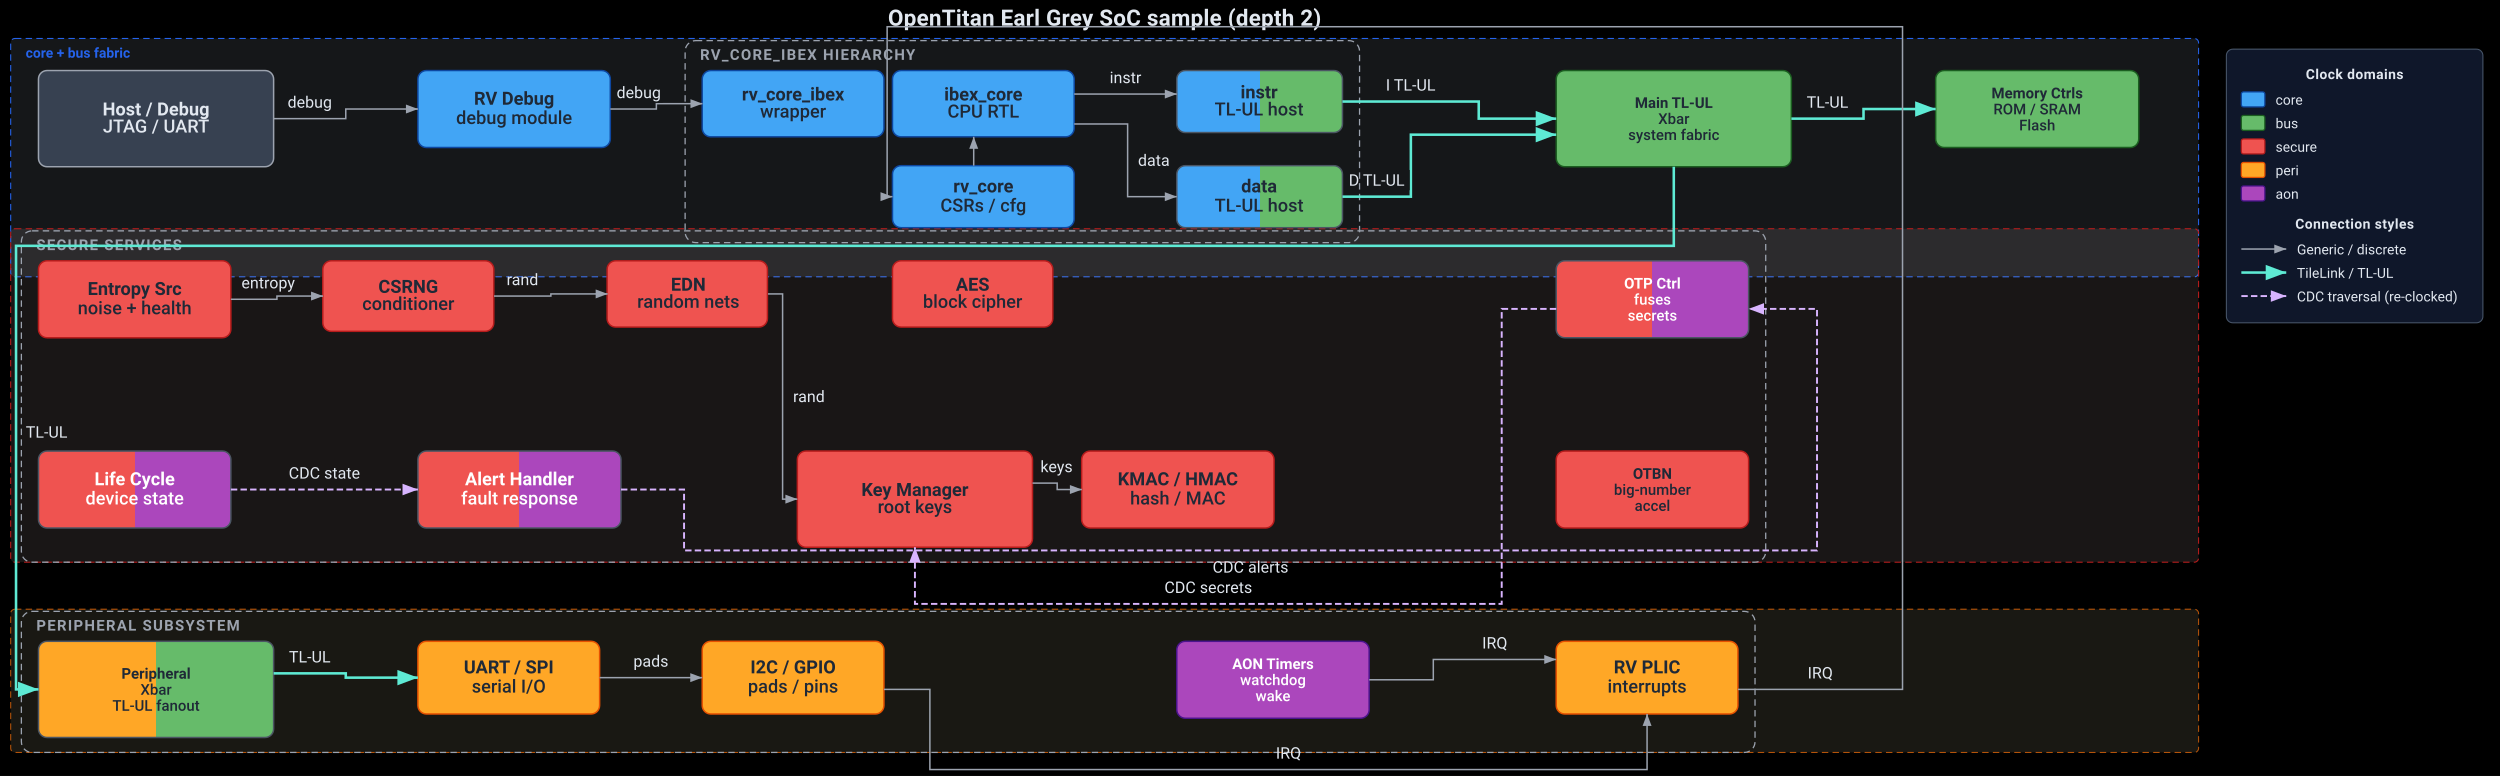
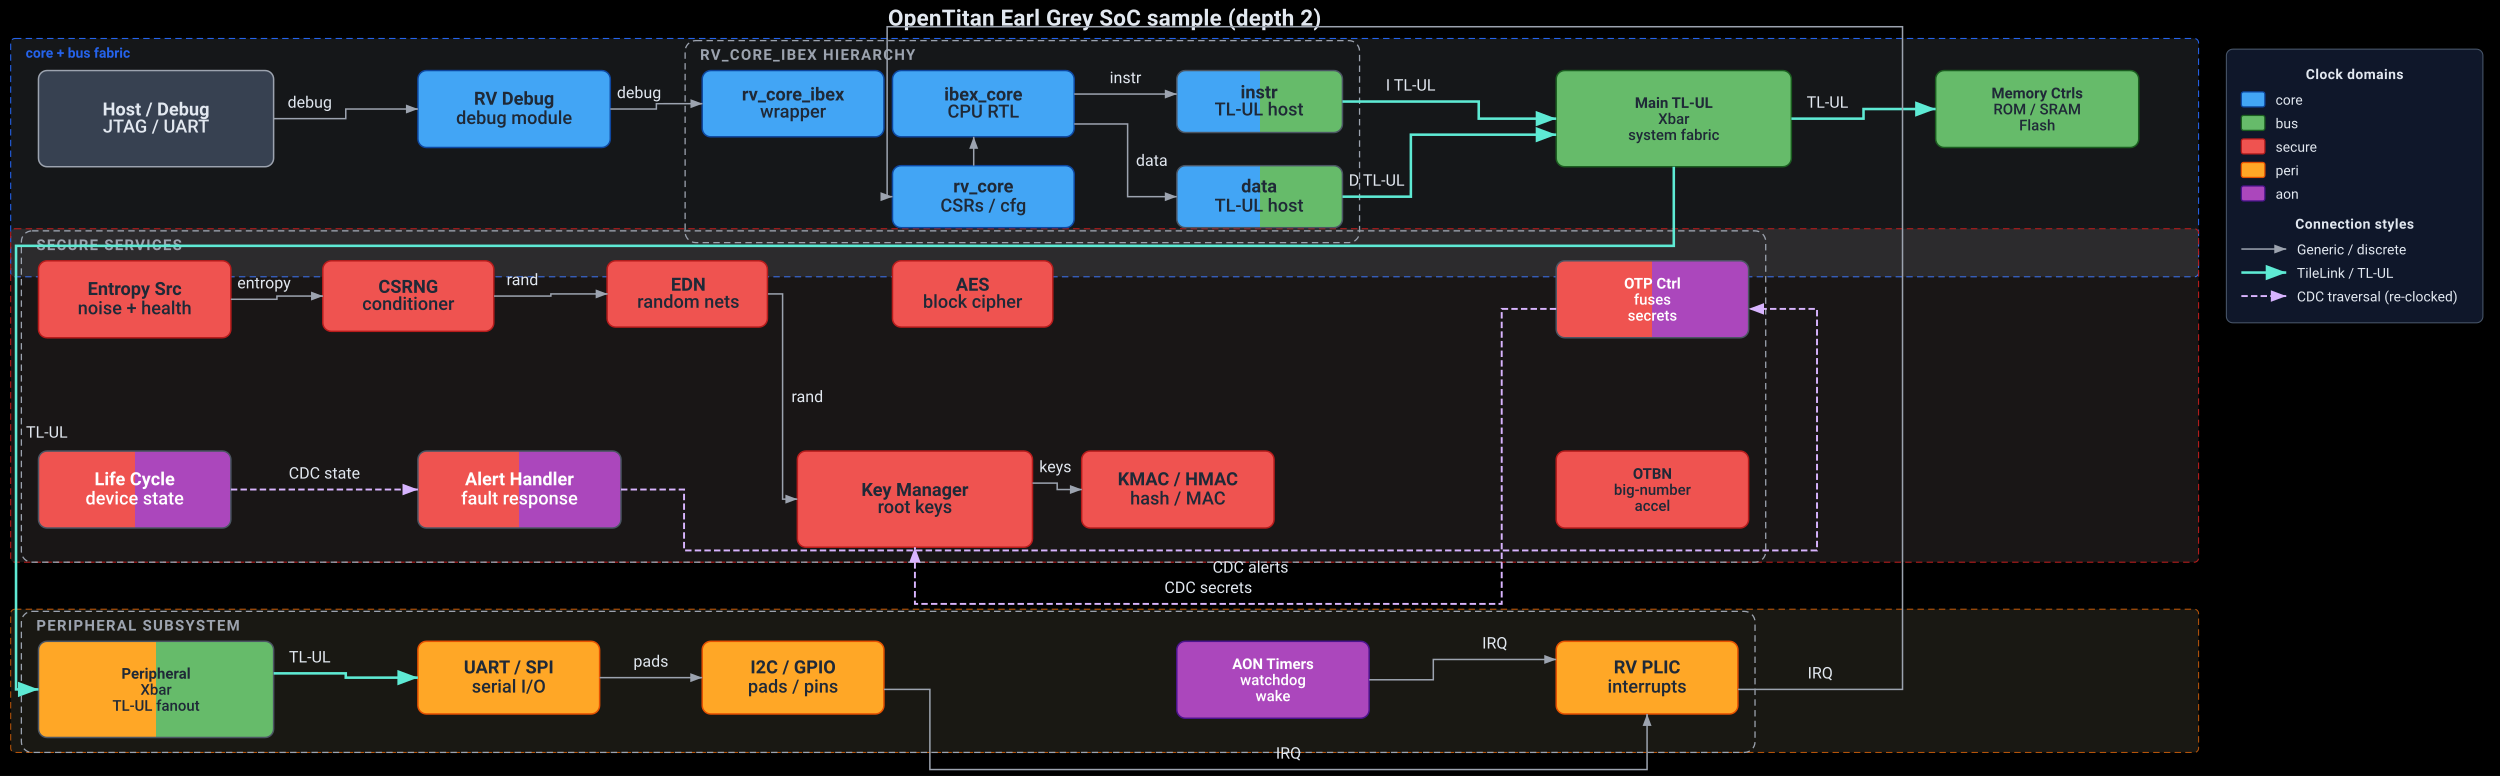
<svg xmlns="http://www.w3.org/2000/svg" width="2339" height="726" viewBox="0 0 2339 726" font-family="ui-sans-serif, system-ui, -apple-system, 'Segoe UI', Roboto, 'Helvetica Neue', Arial, sans-serif" style="background:#000000">
  <defs>
    <marker id="ah-solid" markerWidth="9" markerHeight="9" refX="8" refY="3" orient="auto">
      <path d="M0,0 L0,6 L8,3 z" fill="#e2e8f0" />
    </marker>
    <marker id="ah-thin" markerWidth="9" markerHeight="9" refX="8" refY="3" orient="auto">
      <path d="M0,0 L0,6 L8,3 z" fill="#9ca3af" />
    </marker>
    <marker id="ah-stream" markerWidth="9" markerHeight="9" refX="8" refY="3" orient="auto">
      <path d="M0,0 L0,6 L8,3 z" fill="#d9f99d" />
    </marker>
    <marker id="ah-axil" markerWidth="9" markerHeight="9" refX="8" refY="3" orient="auto">
      <path d="M0,0 L0,6 L8,3 z" fill="#93c5fd" />
    </marker>
    <marker id="ah-tilelink" markerWidth="9" markerHeight="9" refX="8" refY="3" orient="auto">
      <path d="M0,0 L0,6 L8,3 z" fill="#5eead4" />
    </marker>
    <marker id="ah-cdc" markerWidth="9" markerHeight="9" refX="8" refY="3" orient="auto">
      <path d="M0,0 L0,6 L8,3 z" fill="#d8b4fe" />
    </marker>
    <marker id="ah-open" markerWidth="9" markerHeight="9" refX="8" refY="3" orient="auto">
      <path d="M0.5,0.5 L0.5,5.5 L8,3 z" fill="#000000" stroke="#e2e8f0" stroke-width="1" />
    </marker>
    <linearGradient id="grad-tlul_i" x1="0%" y1="0%" x2="100%" y2="0%">
      <stop offset="50%" stop-color="#42A5F5" />
      <stop offset="50%" stop-color="#66BB6A" />
    </linearGradient>
    <linearGradient id="grad-tlul_d" x1="0%" y1="0%" x2="100%" y2="0%">
      <stop offset="50%" stop-color="#42A5F5" />
      <stop offset="50%" stop-color="#66BB6A" />
    </linearGradient>
    <linearGradient id="grad-otp_ctrl" x1="0%" y1="0%" x2="100%" y2="0%">
      <stop offset="50%" stop-color="#EF5350" />
      <stop offset="50%" stop-color="#AB47BC" />
    </linearGradient>
    <linearGradient id="grad-lc_ctrl" x1="0%" y1="0%" x2="100%" y2="0%">
      <stop offset="50%" stop-color="#EF5350" />
      <stop offset="50%" stop-color="#AB47BC" />
    </linearGradient>
    <linearGradient id="grad-alert_handler" x1="0%" y1="0%" x2="100%" y2="0%">
      <stop offset="50%" stop-color="#EF5350" />
      <stop offset="50%" stop-color="#AB47BC" />
    </linearGradient>
    <linearGradient id="grad-xbar_peri" x1="0%" y1="0%" x2="100%" y2="0%">
      <stop offset="50%" stop-color="#FFA726" />
      <stop offset="50%" stop-color="#66BB6A" />
    </linearGradient>
  </defs>
  <rect width="2339" height="726" fill="#000000" id="_canvas_bg" />
  <text x="1033.5" y="24" text-anchor="middle" font-size="21" font-weight="600" fill="#e2e8f0" letter-spacing="0.2">OpenTitan Earl Grey SoC sample (depth 2)</text>
  <rect id="band_core_bus" x="10" y="36" width="2047" height="223" fill="#DBEAFE" fill-opacity="0.1" stroke="#2563EB" stroke-width="1" stroke-dasharray="6,4" rx="4" />
  <text x="24" y="54" font-size="13" font-weight="700" fill="#2563EB">core + bus fabric</text>
  <rect id="band_secure_services" x="10" y="214" width="2047" height="312" fill="#FEE2E2" fill-opacity="0.1" stroke="#B91C1C" stroke-width="1" stroke-dasharray="6,4" rx="4" />
  <rect id="band_peripheral_aon" x="10" y="570" width="2047" height="134" fill="#FEF3C7" fill-opacity="0.1" stroke="#B45309" stroke-width="1" stroke-dasharray="6,4" rx="4" />
  <rect id="group_rv_core_ibex" x="641" y="38" width="631" height="189" fill="none" stroke="#9ca3af" stroke-width="1.2" stroke-dasharray="6,4" rx="10" />
  <text x="655" y="56" font-size="14" font-weight="700" letter-spacing="1.2" fill="#9ca3af">RV_CORE_IBEX HIERARCHY</text>
  <rect id="group_secure_services" x="20" y="216" width="1632" height="310" fill="none" stroke="#9ca3af" stroke-width="1.2" stroke-dasharray="6,4" rx="10" />
  <text x="34" y="234" font-size="14" font-weight="700" letter-spacing="1.2" fill="#9ca3af">SECURE SERVICES</text>
  <rect id="group_peripheral_subsystem" x="20" y="572" width="1622" height="132" fill="none" stroke="#9ca3af" stroke-width="1.2" stroke-dasharray="6,4" rx="10" />
  <text x="34" y="590" font-size="14" font-weight="700" letter-spacing="1.2" fill="#9ca3af">PERIPHERAL SUBSYSTEM</text>
  <rect id="host" x="36" y="66" width="220" height="90" fill="#374151" stroke="#9ca3af" stroke-width="1.4" rx="8" />
  <text x="146" y="108" text-anchor="middle" font-size="17" font-weight="600" fill="#e2e8f0">Host / Debug</text>
  <text x="146" y="124" text-anchor="middle" font-size="17" font-weight="500" fill="#e2e8f0">JTAG / UART</text>
  <rect id="rv_dm" x="391" y="66" width="180" height="72" fill="#42A5F5" stroke="#0D47A1" stroke-width="1.4" rx="8" />
  <text x="481" y="98" text-anchor="middle" font-size="17" font-weight="600" fill="#1f2937">RV Debug</text>
  <text x="481" y="116" text-anchor="middle" font-size="17" font-weight="500" fill="#1f2937">debug module</text>
  <rect id="rv_core_ibex" x="657" y="66" width="170" height="62" fill="#42A5F5" stroke="#0D47A1" stroke-width="1.4" rx="8" />
  <text x="742" y="94" text-anchor="middle" font-size="17" font-weight="600" fill="#1f2937">rv_core_ibex</text>
  <text x="742" y="110" text-anchor="middle" font-size="17" font-weight="500" fill="#1f2937">wrapper</text>
  <rect id="ibex_core" x="835" y="66" width="170" height="62" fill="#42A5F5" stroke="#0D47A1" stroke-width="1.4" rx="8" />
  <text x="920" y="94" text-anchor="middle" font-size="17" font-weight="600" fill="#1f2937">ibex_core</text>
  <text x="920" y="110" text-anchor="middle" font-size="17" font-weight="500" fill="#1f2937">CPU RTL</text>
  <rect id="rv_core_regs" x="835" y="155" width="170" height="58" fill="#42A5F5" stroke="#0D47A1" stroke-width="1.4" rx="8" />
  <text x="920" y="180" text-anchor="middle" font-size="17" font-weight="600" fill="#1f2937">rv_core</text>
  <text x="920" y="198" text-anchor="middle" font-size="17" font-weight="500" fill="#1f2937">CSRs / cfg</text>
  <rect id="tlul_i" x="1101" y="66" width="155" height="58" fill="url(#grad-tlul_i)" stroke="#4b5563" stroke-width="1.4" rx="8" />
  <text x="1178" y="92" text-anchor="middle" font-size="17" font-weight="600" fill="#1f2937">instr</text>
  <text x="1178" y="108" text-anchor="middle" font-size="17" font-weight="500" fill="#1f2937">TL-UL host</text>
  <rect id="tlul_d" x="1101" y="155" width="155" height="58" fill="url(#grad-tlul_d)" stroke="#4b5563" stroke-width="1.4" rx="8" />
  <text x="1178" y="180" text-anchor="middle" font-size="17" font-weight="600" fill="#1f2937">data</text>
  <text x="1178" y="198" text-anchor="middle" font-size="17" font-weight="500" fill="#1f2937">TL-UL host</text>
  <rect id="xbar_main" x="1456" y="66" width="220" height="90" fill="#66BB6A" stroke="#1B5E20" stroke-width="1.4" rx="8" />
  <text x="1566" y="101" text-anchor="middle" font-size="14" font-weight="600" fill="#1f2937">Main TL-UL</text>
  <text x="1566" y="116" text-anchor="middle" font-size="14" font-weight="500" fill="#1f2937">Xbar</text>
  <text x="1566" y="131" text-anchor="middle" font-size="14" font-weight="500" fill="#1f2937">system fabric</text>
  <rect id="mem_ctrls" x="1811" y="66" width="190" height="72" fill="#66BB6A" stroke="#1B5E20" stroke-width="1.4" rx="8" />
  <text x="1906" y="92" text-anchor="middle" font-size="14" font-weight="600" fill="#1f2937">Memory Ctrls</text>
  <text x="1906" y="107" text-anchor="middle" font-size="14" font-weight="500" fill="#1f2937">ROM / SRAM</text>
  <text x="1906" y="122" text-anchor="middle" font-size="14" font-weight="500" fill="#1f2937">Flash</text>
  <rect id="entropy" x="36" y="244" width="180" height="72" fill="#EF5350" stroke="#B71C1C" stroke-width="1.4" rx="8" />
  <text x="126" y="276" text-anchor="middle" font-size="17" font-weight="600" fill="#1f2937">Entropy Src</text>
  <text x="126" y="294" text-anchor="middle" font-size="17" font-weight="500" fill="#1f2937">noise + health</text>
  <rect id="csrng" x="302" y="244" width="160" height="66" fill="#EF5350" stroke="#B71C1C" stroke-width="1.4" rx="8" />
  <text x="382" y="274" text-anchor="middle" font-size="17" font-weight="600" fill="#1f2937">CSRNG</text>
  <text x="382" y="290" text-anchor="middle" font-size="17" font-weight="500" fill="#1f2937">conditioner</text>
  <rect id="edn" x="568" y="244" width="150" height="62" fill="#EF5350" stroke="#B71C1C" stroke-width="1.4" rx="8" />
  <text x="644" y="272" text-anchor="middle" font-size="17" font-weight="600" fill="#1f2937">EDN</text>
  <text x="644" y="288" text-anchor="middle" font-size="17" font-weight="500" fill="#1f2937">random nets</text>
  <rect id="aes" x="835" y="244" width="150" height="62" fill="#EF5350" stroke="#B71C1C" stroke-width="1.4" rx="8" />
  <text x="910" y="272" text-anchor="middle" font-size="17" font-weight="600" fill="#1f2937">AES</text>
  <text x="910" y="288" text-anchor="middle" font-size="17" font-weight="500" fill="#1f2937">block cipher</text>
  <rect id="otp_ctrl" x="1456" y="244" width="180" height="72" fill="url(#grad-otp_ctrl)" stroke="#4b5563" stroke-width="1.4" rx="8" />
  <text x="1546" y="270" text-anchor="middle" font-size="14" font-weight="600" fill="#ffffff">OTP Ctrl</text>
  <text x="1546" y="285" text-anchor="middle" font-size="14" font-weight="500" fill="#ffffff">fuses</text>
  <text x="1546" y="300" text-anchor="middle" font-size="14" font-weight="500" fill="#ffffff">secrets</text>
  <rect id="lc_ctrl" x="36" y="422" width="180" height="72" fill="url(#grad-lc_ctrl)" stroke="#4b5563" stroke-width="1.4" rx="8" />
  <text x="126" y="454" text-anchor="middle" font-size="17" font-weight="600" fill="#ffffff">Life Cycle</text>
  <text x="126" y="472" text-anchor="middle" font-size="17" font-weight="500" fill="#ffffff">device state</text>
  <rect id="alert_handler" x="391" y="422" width="190" height="72" fill="url(#grad-alert_handler)" stroke="#4b5563" stroke-width="1.4" rx="8" />
  <text x="486" y="454" text-anchor="middle" font-size="17" font-weight="600" fill="#ffffff">Alert Handler</text>
  <text x="486" y="472" text-anchor="middle" font-size="17" font-weight="500" fill="#ffffff">fault response</text>
  <rect id="keymgr" x="746" y="422" width="220" height="90" fill="#EF5350" stroke="#B71C1C" stroke-width="1.4" rx="8" />
  <text x="856" y="464" text-anchor="middle" font-size="17" font-weight="600" fill="#1f2937">Key Manager</text>
  <text x="856" y="480" text-anchor="middle" font-size="17" font-weight="500" fill="#1f2937">root keys</text>
  <rect id="kmac" x="1012" y="422" width="180" height="72" fill="#EF5350" stroke="#B71C1C" stroke-width="1.4" rx="8" />
  <text x="1102" y="454" text-anchor="middle" font-size="17" font-weight="600" fill="#1f2937">KMAC / HMAC</text>
  <text x="1102" y="472" text-anchor="middle" font-size="17" font-weight="500" fill="#1f2937">hash / MAC</text>
  <rect id="otbn" x="1456" y="422" width="180" height="72" fill="#EF5350" stroke="#B71C1C" stroke-width="1.4" rx="8" />
  <text x="1546" y="448" text-anchor="middle" font-size="14" font-weight="600" fill="#1f2937">OTBN</text>
  <text x="1546" y="463" text-anchor="middle" font-size="14" font-weight="500" fill="#1f2937">big-number</text>
  <text x="1546" y="478" text-anchor="middle" font-size="14" font-weight="500" fill="#1f2937">accel</text>
  <rect id="xbar_peri" x="36" y="600" width="220" height="90" fill="url(#grad-xbar_peri)" stroke="#4b5563" stroke-width="1.4" rx="8" />
  <text x="146" y="635" text-anchor="middle" font-size="14" font-weight="600" fill="#1f2937">Peripheral</text>
  <text x="146" y="650" text-anchor="middle" font-size="14" font-weight="500" fill="#1f2937">Xbar</text>
  <text x="146" y="665" text-anchor="middle" font-size="14" font-weight="500" fill="#1f2937">TL-UL fanout</text>
  <rect id="uart_spi" x="391" y="600" width="170" height="68" fill="#FFA726" stroke="#E65100" stroke-width="1.4" rx="8" />
  <text x="476" y="630" text-anchor="middle" font-size="17" font-weight="600" fill="#1f2937">UART / SPI</text>
  <text x="476" y="648" text-anchor="middle" font-size="17" font-weight="500" fill="#1f2937">serial I/O</text>
  <rect id="i2c_gpio" x="657" y="600" width="170" height="68" fill="#FFA726" stroke="#E65100" stroke-width="1.4" rx="8" />
  <text x="742" y="630" text-anchor="middle" font-size="17" font-weight="600" fill="#1f2937">I2C / GPIO</text>
  <text x="742" y="648" text-anchor="middle" font-size="17" font-weight="500" fill="#1f2937">pads / pins</text>
  <rect id="aon_timer" x="1101" y="600" width="180" height="72" fill="#AB47BC" stroke="#4A148C" stroke-width="1.4" rx="8" />
  <text x="1191" y="626" text-anchor="middle" font-size="14" font-weight="600" fill="#ffffff">AON Timers</text>
  <text x="1191" y="641" text-anchor="middle" font-size="14" font-weight="500" fill="#ffffff">watchdog</text>
  <text x="1191" y="656" text-anchor="middle" font-size="14" font-weight="500" fill="#ffffff">wake</text>
  <rect id="rv_plic" x="1456" y="600" width="170" height="68" fill="#FFA726" stroke="#E65100" stroke-width="1.4" rx="8" />
  <text x="1541" y="630" text-anchor="middle" font-size="17" font-weight="600" fill="#1f2937">RV PLIC</text>
  <text x="1541" y="648" text-anchor="middle" font-size="17" font-weight="500" fill="#1f2937">interrupts</text>
  <mask id="edge-label-clearance" maskUnits="userSpaceOnUse">
    <rect width="2339" height="726" fill="#ffffff" />
-     <rect x="267.1" y="86.0" width="45.2" height="19.0" fill="#000000" />
-     <rect x="575.0" y="77.0" width="45.2" height="19.0" fill="#000000" />
-     <rect x="1030.4" y="63.0" width="45.2" height="19.0" fill="#000000" />
-     <rect x="1061.0" y="140.5" width="37.0" height="19.0" fill="#000000" />
-     <rect x="1288.9" y="70.0" width="61.8" height="19.0" fill="#000000" />
-     <rect x="1257.1" y="159.0" width="61.8" height="19.0" fill="#000000" />
-     <rect x="1687.1" y="86.0" width="45.2" height="19.0" fill="#000000" />
-     <rect x="21.0" y="394.8" width="45.2" height="19.0" fill="#000000" />
-     <rect x="220.0" y="255.0" width="61.8" height="19.0" fill="#000000" />
-     <rect x="470.3" y="252.0" width="37.0" height="19.0" fill="#000000" />
-     <rect x="738.2" y="361.5" width="37.0" height="19.0" fill="#000000" />
-     <rect x="970.0" y="427.0" width="37.0" height="19.0" fill="#000000" />
-     <rect x="1083.1" y="540.0" width="94.8" height="19.0" fill="#000000" />
-     <rect x="264.4" y="433.0" width="78.2" height="19.0" fill="#000000" />
-     <rect x="1126.8" y="521.0" width="86.5" height="19.0" fill="#000000" />
-     <rect x="267.1" y="605.0" width="45.2" height="19.0" fill="#000000" />
-     <rect x="590.5" y="609.0" width="37.0" height="19.0" fill="#000000" />
-     <rect x="1191.1" y="695.0" width="28.8" height="19.0" fill="#000000" />
-     <rect x="1384.1" y="592.0" width="28.8" height="19.0" fill="#000000" />
-     <rect x="1688.6" y="620.0" width="28.8" height="19.0" fill="#000000" />
+     <rect x="266.9" y="86.0" width="45.7" height="19.0" fill="#000000" />
+     <rect x="575.0" y="77.0" width="45.7" height="19.0" fill="#000000" />
+     <rect x="1036.8" y="63.0" width="32.3" height="19.0" fill="#000000" />
+     <rect x="1061.0" y="140.5" width="33.2" height="19.0" fill="#000000" />
+     <rect x="1292.7" y="70.0" width="54.0" height="19.0" fill="#000000" />
+     <rect x="1257.7" y="159.0" width="60.7" height="19.0" fill="#000000" />
+     <rect x="1686.9" y="86.0" width="45.7" height="19.0" fill="#000000" />
+     <rect x="21.0" y="394.8" width="45.7" height="19.0" fill="#000000" />
+     <rect x="220.0" y="255.0" width="54.0" height="19.0" fill="#000000" />
+     <rect x="471.8" y="252.0" width="34.0" height="19.0" fill="#000000" />
+     <rect x="738.2" y="361.5" width="34.0" height="19.0" fill="#000000" />
+     <rect x="970.0" y="427.0" width="34.8" height="19.0" fill="#000000" />
+     <rect x="1086.0" y="540.0" width="89.0" height="19.0" fill="#000000" />
+     <rect x="266.9" y="433.0" width="73.2" height="19.0" fill="#000000" />
+     <rect x="1131.3" y="521.0" width="77.3" height="19.0" fill="#000000" />
+     <rect x="266.9" y="605.0" width="45.7" height="19.0" fill="#000000" />
+     <rect x="590.7" y="609.0" width="36.5" height="19.0" fill="#000000" />
+     <rect x="1190.2" y="695.0" width="30.7" height="19.0" fill="#000000" />
+     <rect x="1383.2" y="592.0" width="30.7" height="19.0" fill="#000000" />
+     <rect x="1687.7" y="620.0" width="30.7" height="19.0" fill="#000000" />
  </mask>
  <path id="edge_host_to_rv_dm" d="M 256.0,111.0 L 323.5,111.0 L 323.5,102.0 L 391.0,102.0" stroke="#9ca3af" stroke-width="1.4" fill="none" marker-end="url(#ah-thin)" mask="url(#edge-label-clearance)" />
  <path id="edge_rv_dm_to_rv_core_ibex" d="M 571.0,102.0 L 614.1,102.0 L 614.1,97.0 L 657.2,97.0" stroke="#9ca3af" stroke-width="1.4" fill="none" marker-end="url(#ah-thin)" mask="url(#edge-label-clearance)" />
  <path id="edge_rv_core_regs_to_ibex_core" d="M 911.0,155.0 L 911.0,128.0" stroke="#9ca3af" stroke-width="1.4" fill="none" marker-end="url(#ah-thin)" mask="url(#edge-label-clearance)" />
  <path id="edge_ibex_core_to_tlul_i" d="M 1005.0,88.0 L 1101.0,88.0" stroke="#9ca3af" stroke-width="1.4" fill="none" marker-end="url(#ah-thin)" mask="url(#edge-label-clearance)" />
  <path id="edge_ibex_core_to_tlul_d" d="M 1005.0,116.0 L 1055.0,116.0 L 1055.0,184.0 L 1101.0,184.0" stroke="#9ca3af" stroke-width="1.4" fill="none" marker-end="url(#ah-thin)" mask="url(#edge-label-clearance)" />
  <path id="edge_tlul_i_to_xbar_main" d="M 1256.0,95.0 L 1383.5,95.0 L 1383.5,111.0 L 1456.0,111.0" stroke="#5eead4" stroke-width="2.4" fill="none" marker-end="url(#ah-tilelink)" mask="url(#edge-label-clearance)" />
  <path id="edge_tlul_d_to_xbar_main" d="M 1256.0,184.0 L 1320.0,184.0 L 1320.0,126.0 L 1456.0,126.0" stroke="#5eead4" stroke-width="2.4" fill="none" marker-end="url(#ah-tilelink)" mask="url(#edge-label-clearance)" />
  <path id="edge_xbar_main_to_mem_ctrls" d="M 1676.0,111.0 L 1743.5,111.0 L 1743.5,102.0 L 1811.0,102.0" stroke="#5eead4" stroke-width="2.4" fill="none" marker-end="url(#ah-tilelink)" mask="url(#edge-label-clearance)" />
  <path id="edge_xbar_main_to_xbar_peri" d="M 1566.0,156.0 L 1566.0,230.0 L 15.0,230.0 L 15.0,645.0 L 36.0,645.0" stroke="#5eead4" stroke-width="2.4" fill="none" marker-end="url(#ah-tilelink)" mask="url(#edge-label-clearance)" />
  <path id="edge_entropy_to_csrng" d="M 216.0,280.0 L 259.1,280.0 L 259.1,277.0 L 302.2,277.0" stroke="#9ca3af" stroke-width="1.4" fill="none" marker-end="url(#ah-thin)" mask="url(#edge-label-clearance)" />
  <path id="edge_csrng_to_edn" d="M 462.2,277.0 L 515.4,277.0 L 515.4,275.0 L 568.5,275.0" stroke="#9ca3af" stroke-width="1.4" fill="none" marker-end="url(#ah-thin)" mask="url(#edge-label-clearance)" />
  <path id="edge_edn_to_keymgr" d="M 718.5,275.0 L 732.2,275.0 L 732.2,467.0 L 746.0,467.0" stroke="#9ca3af" stroke-width="1.4" fill="none" marker-end="url(#ah-thin)" mask="url(#edge-label-clearance)" />
  <path id="edge_keymgr_to_kmac" d="M 966.0,452.0 L 989.1,452.0 L 989.1,458.0 L 1012.2,458.0" stroke="#9ca3af" stroke-width="1.4" fill="none" marker-end="url(#ah-thin)" mask="url(#edge-label-clearance)" />
  <path id="edge_otp_ctrl_to_keymgr" d="M 1456.0,289.0 L 1405.0,289.0 L 1405.0,565.0 L 856.0,565.0 L 856.0,512.0" stroke="#d8b4fe" stroke-width="1.8" fill="none" marker-end="url(#ah-cdc)" stroke-dasharray="6,3" mask="url(#edge-label-clearance)" />
  <path id="edge_lc_ctrl_to_alert_handler" d="M 216.0,458.0 L 391.0,458.0" stroke="#d8b4fe" stroke-width="1.8" fill="none" marker-end="url(#ah-cdc)" stroke-dasharray="6,3" mask="url(#edge-label-clearance)" />
  <path id="edge_alert_handler_to_otp_ctrl" d="M 581.0,458.0 L 640.0,458.0 L 640.0,515.0 L 1700.0,515.0 L 1700.0,289.0 L 1636.0,289.0" stroke="#d8b4fe" stroke-width="1.8" fill="none" marker-end="url(#ah-cdc)" stroke-dasharray="6,3" mask="url(#edge-label-clearance)" />
  <path id="edge_xbar_peri_to_uart_spi" d="M 256.0,630.0 L 323.5,630.0 L 323.5,634.0 L 391.0,634.0" stroke="#5eead4" stroke-width="2.4" fill="none" marker-end="url(#ah-tilelink)" mask="url(#edge-label-clearance)" />
  <path id="edge_uart_spi_to_i2c_gpio" d="M 561.0,634.0 L 657.0,634.0" stroke="#9ca3af" stroke-width="1.4" fill="none" marker-end="url(#ah-thin)" mask="url(#edge-label-clearance)" />
  <path id="edge_i2c_gpio_to_rv_plic" d="M 827.0,645.0 L 870.0,645.0 L 870.0,720.0 L 1541.0,720.0 L 1541.0,668.0" stroke="#9ca3af" stroke-width="1.4" fill="none" marker-end="url(#ah-thin)" mask="url(#edge-label-clearance)" />
  <path id="edge_aon_timer_to_rv_plic" d="M 1281.0,636.0 L 1341.0,636.0 L 1341.0,617.0 L 1456.0,617.0" stroke="#9ca3af" stroke-width="1.4" fill="none" marker-end="url(#ah-thin)" mask="url(#edge-label-clearance)" />
  <path id="edge_rv_plic_to_rv_core_regs" d="M 1626.0,645.0 L 1780.0,645.0 L 1780.0,25.0 L 830.0,25.0 L 830.0,184.0 L 835.0,184.0" stroke="#9ca3af" stroke-width="1.4" fill="none" marker-end="url(#ah-thin)" mask="url(#edge-label-clearance)" />
  <text x="289.8" y="100.8" text-anchor="middle" font-size="15" fill="#e2e8f0">debug</text>
-   <text x="597.6" y="91.8" text-anchor="middle" font-size="15" fill="#e2e8f0">debug</text>
+   <text x="597.9" y="91.8" text-anchor="middle" font-size="15" fill="#e2e8f0">debug</text>
  <text x="1053.0" y="77.8" text-anchor="middle" font-size="15" fill="#e2e8f0">instr</text>
-   <text x="1079.5" y="155.2" text-anchor="middle" font-size="15" fill="#e2e8f0">data</text>
+   <text x="1077.6" y="155.2" text-anchor="middle" font-size="15" fill="#e2e8f0">data</text>
  <text x="1319.8" y="84.8" text-anchor="middle" font-size="15" fill="#e2e8f0">I TL-UL</text>
  <text x="1288.0" y="173.8" text-anchor="middle" font-size="15" fill="#e2e8f0">D TL-UL</text>
  <text x="1709.8" y="100.8" text-anchor="middle" font-size="15" fill="#e2e8f0">TL-UL</text>
-   <text x="43.6" y="409.5" text-anchor="middle" font-size="15" fill="#e2e8f0">TL-UL</text>
-   <text x="250.9" y="269.8" text-anchor="middle" font-size="15" fill="#e2e8f0">entropy</text>
+   <text x="43.8" y="409.5" text-anchor="middle" font-size="15" fill="#e2e8f0">TL-UL</text>
+   <text x="247.0" y="269.8" text-anchor="middle" font-size="15" fill="#e2e8f0">entropy</text>
  <text x="488.8" y="266.8" text-anchor="middle" font-size="15" fill="#e2e8f0">rand</text>
-   <text x="756.8" y="376.2" text-anchor="middle" font-size="15" fill="#e2e8f0">rand</text>
-   <text x="988.5" y="441.8" text-anchor="middle" font-size="15" fill="#e2e8f0">keys</text>
+   <text x="755.3" y="376.2" text-anchor="middle" font-size="15" fill="#e2e8f0">rand</text>
+   <text x="987.4" y="441.8" text-anchor="middle" font-size="15" fill="#e2e8f0">keys</text>
  <text x="1130.5" y="554.8" text-anchor="middle" font-size="15" fill="#e2e8f0">CDC secrets</text>
  <text x="303.5" y="447.8" text-anchor="middle" font-size="15" fill="#e2e8f0">CDC state</text>
  <text x="1170.0" y="535.8" text-anchor="middle" font-size="15" fill="#e2e8f0">CDC alerts</text>
  <text x="289.8" y="619.8" text-anchor="middle" font-size="15" fill="#e2e8f0">TL-UL</text>
  <text x="609.0" y="623.8" text-anchor="middle" font-size="15" fill="#e2e8f0">pads</text>
  <text x="1205.5" y="709.8" text-anchor="middle" font-size="15" fill="#e2e8f0">IRQ</text>
  <text x="1398.5" y="606.8" text-anchor="middle" font-size="15" fill="#e2e8f0">IRQ</text>
  <text x="1703.0" y="634.8" text-anchor="middle" font-size="15" fill="#e2e8f0">IRQ</text>
  <rect id="legend_card" x="2083" y="46" width="240" height="256" fill="#0f172a" stroke="#475569" stroke-width="1" rx="6" />
  <text x="2203" y="74" text-anchor="middle" font-size="13" font-weight="700" fill="#e2e8f0" letter-spacing="0.4">Clock domains</text>
  <rect x="2097" y="86" width="22" height="14" fill="#42A5F5" stroke="#0D47A1" stroke-width="1.2" rx="2" />
  <text x="2129" y="98" font-size="13" fill="#e2e8f0">core</text>
  <rect x="2097" y="108" width="22" height="14" fill="#66BB6A" stroke="#1B5E20" stroke-width="1.2" rx="2" />
  <text x="2129" y="120" font-size="13" fill="#e2e8f0">bus</text>
  <rect x="2097" y="130" width="22" height="14" fill="#EF5350" stroke="#B71C1C" stroke-width="1.2" rx="2" />
  <text x="2129" y="142" font-size="13" fill="#e2e8f0">secure</text>
  <rect x="2097" y="152" width="22" height="14" fill="#FFA726" stroke="#E65100" stroke-width="1.2" rx="2" />
  <text x="2129" y="164" font-size="13" fill="#e2e8f0">peri</text>
  <rect x="2097" y="174" width="22" height="14" fill="#AB47BC" stroke="#4A148C" stroke-width="1.2" rx="2" />
  <text x="2129" y="186" font-size="13" fill="#e2e8f0">aon</text>
  <text x="2203" y="214" text-anchor="middle" font-size="13" font-weight="700" fill="#e2e8f0" letter-spacing="0.4">Connection styles</text>
  <path id="legend-arrow-generic" d="M 2097,233.0 L 2139,233.0" stroke="#9ca3af" stroke-width="1.4" fill="none" marker-end="url(#ah-thin)" />
  <text x="2149" y="238" font-size="13" fill="#e2e8f0">Generic / discrete</text>
  <path id="legend-arrow-tilelink" d="M 2097,255.0 L 2139,255.0" stroke="#5eead4" stroke-width="2.4" fill="none" marker-end="url(#ah-tilelink)" />
  <text x="2149" y="260" font-size="13" fill="#e2e8f0">TileLink / TL-UL</text>
  <path id="legend-arrow-cdc" d="M 2097,277.0 L 2139,277.0" stroke="#d8b4fe" stroke-width="1.8" fill="none" marker-end="url(#ah-cdc)" stroke-dasharray="6,3" />
  <text x="2149" y="282" font-size="13" fill="#e2e8f0">CDC traversal (re-clocked)</text>
</svg>
